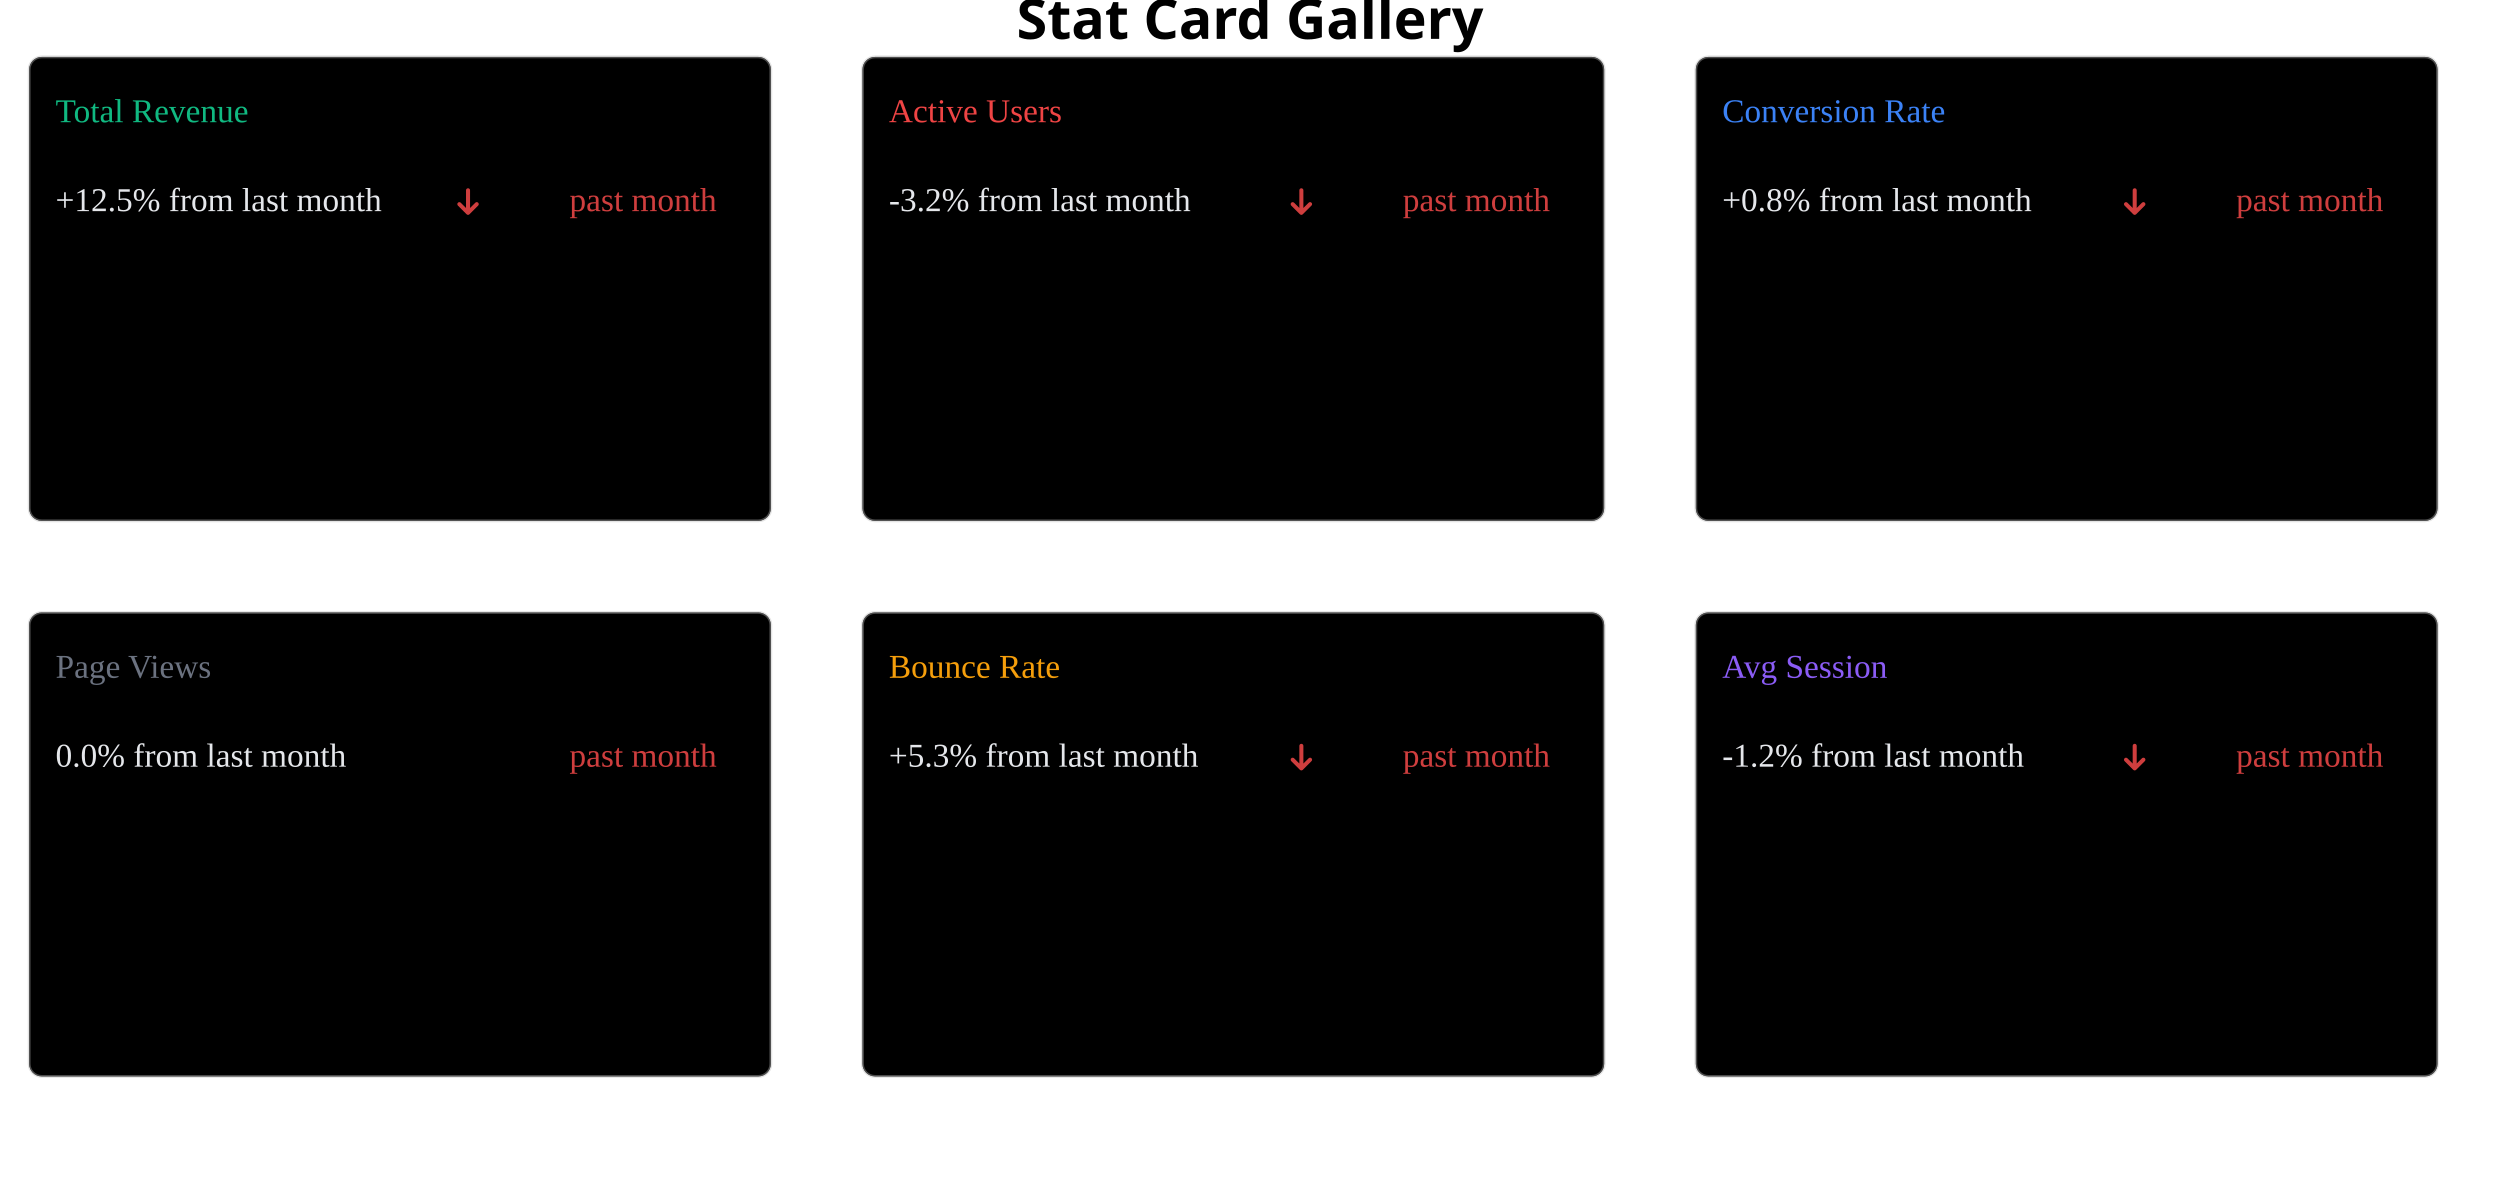
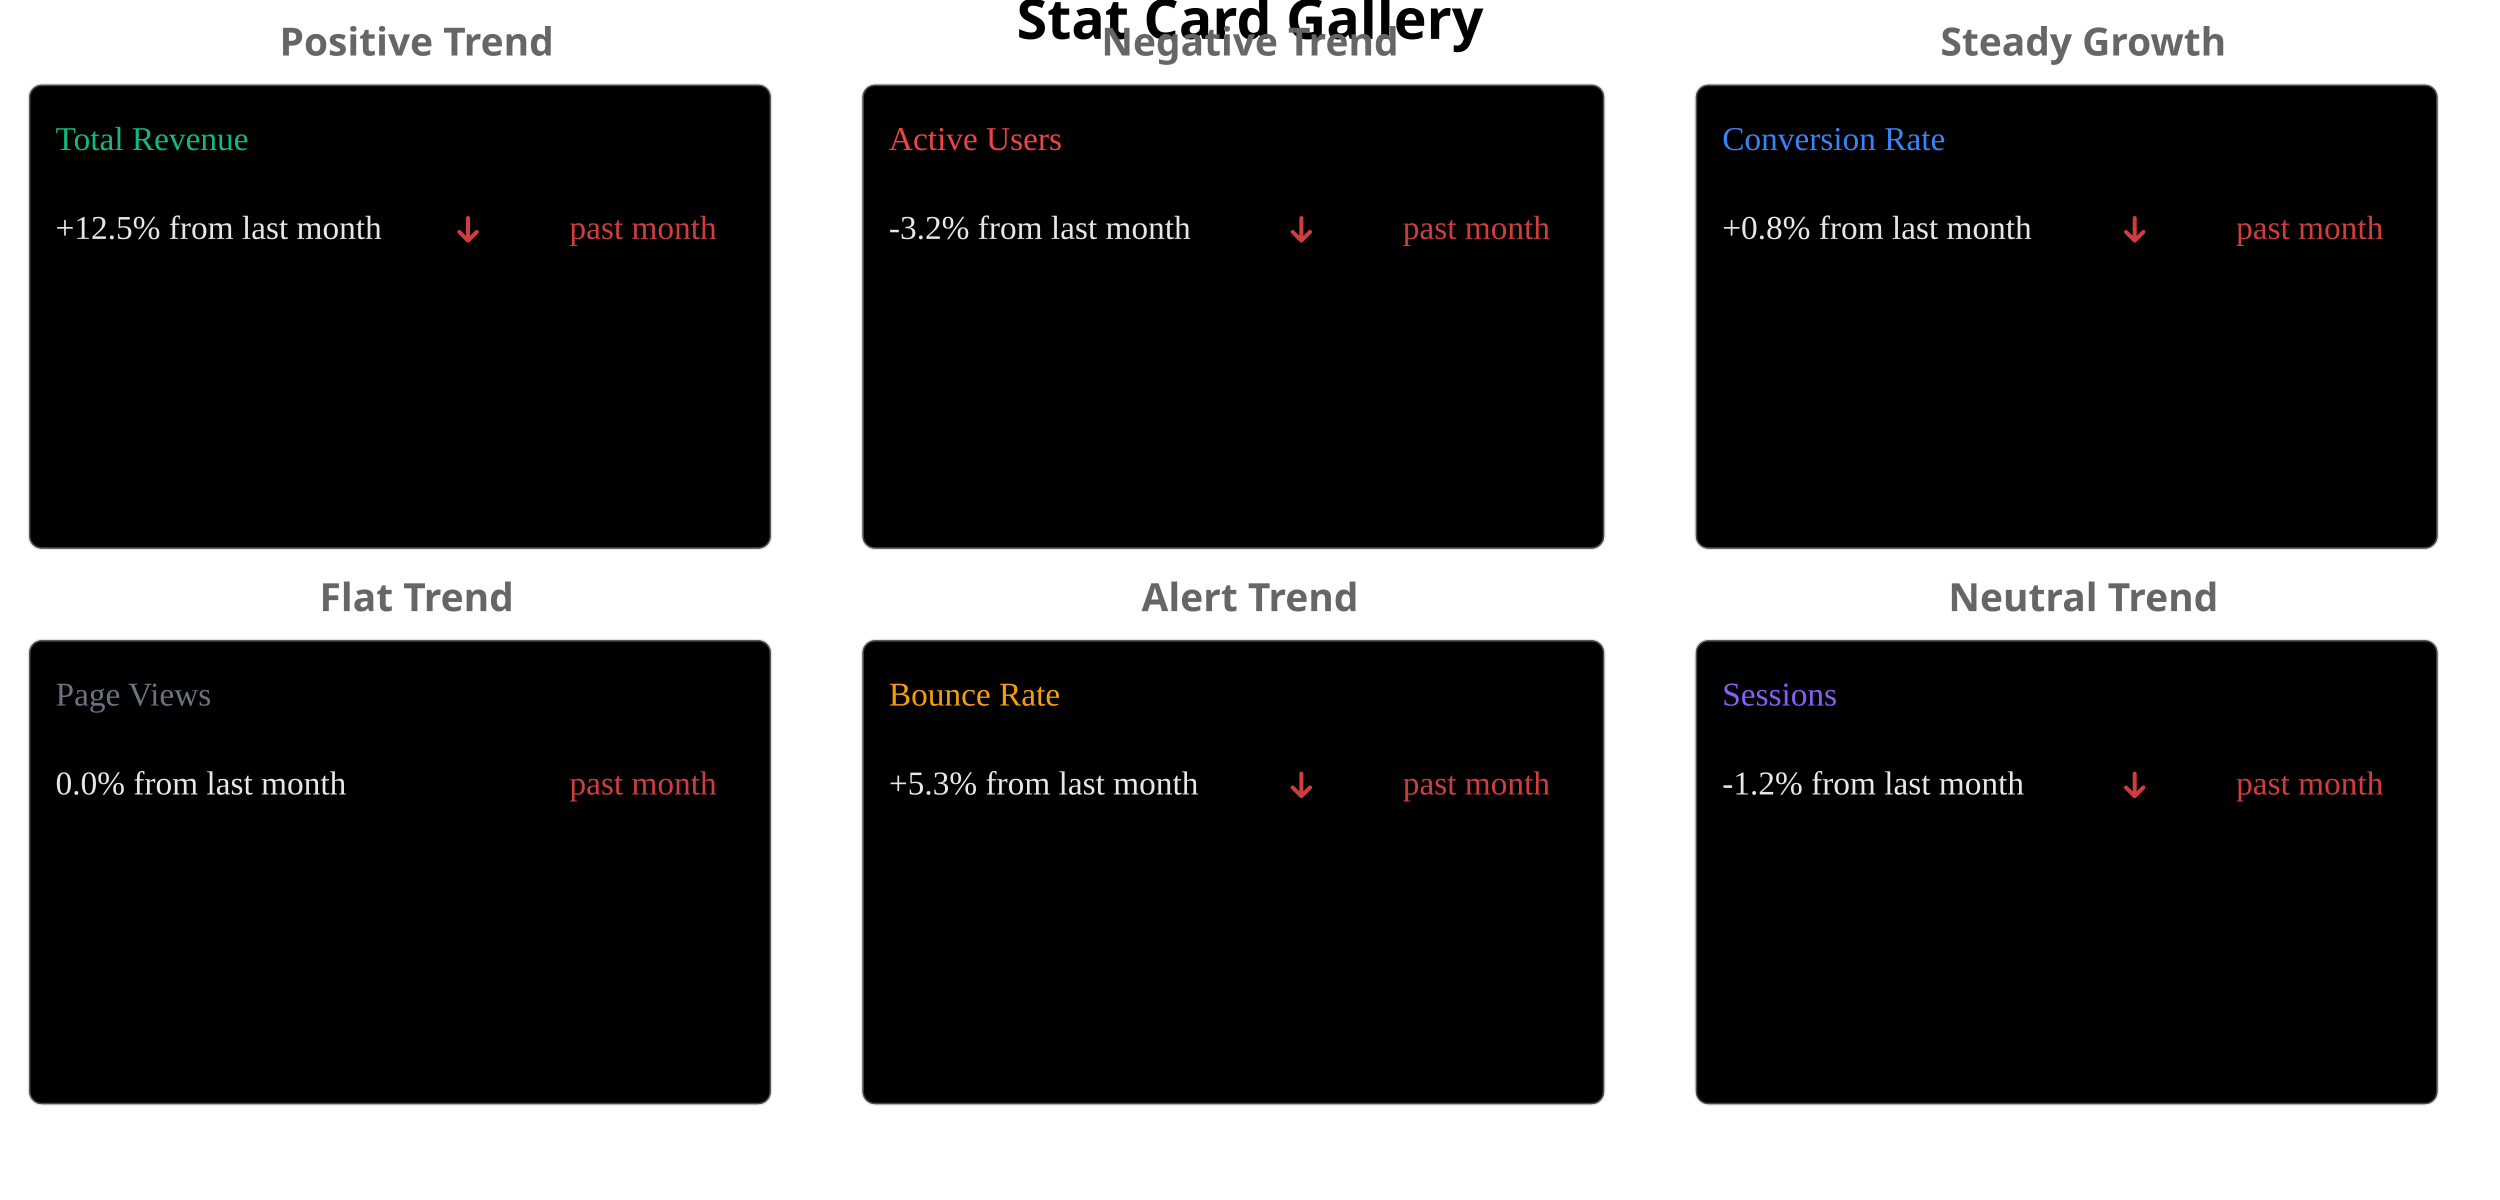
<svg xmlns="http://www.w3.org/2000/svg" width="900" height="432" viewBox="0 0 900 432">
  <rect x="0.00" y="0.00" width="900.00" height="432.00" fill="#ffffff" />
  <text x="450.00" y="14.00" fill="#000000" text-anchor="middle" font-family="sans-serif" font-size="20.00px" font-weight="bold">Stat Card Gallery</text>
-   <g transform="translate(10.00, 20.00)">
-     <g transform="translate(0, 0)">
-       <rect x="0.5" y="0.5" width="267" height="167" rx="4.5" stroke="rgba(0,0,0,0.15)" />
-       <rect x="0.5" y="0.5" width="267" height="167" rx="4.5" stroke="rgba(255,255,255,0.3)" />
-       <text x="10" y="24" class="sans small bold" fill="#10b981">Total Revenue</text>
-       <text x="10" y="56" text-anchor="start" class="mono smaller bold" fill="#E5E7EB">+12.5% from last month</text>
-       <text x="248" y="56" text-anchor="end" class="mono smaller bold" fill="#CF3E3E">past month</text>
-       <g transform="translate(153, 46)">
-         <svg width="12" height="12" viewBox="0 0 12 12" fill="none">
-           <path d="M2.03 7.836L2.03 7.836L5.155 10.961L5.155 10.961C5.244 11.05 5.365 11.1 5.491 11.1C5.617 11.1 5.737 11.05 5.826 10.961L5.826 10.961L8.95 7.837C8.996 7.794 9.033 7.742 9.059 7.684C9.085 7.626 9.099 7.563 9.1 7.499C9.101 7.436 9.089 7.372 9.065 7.313C9.042 7.254 9.006 7.2 8.961 7.155C8.916 7.11 8.862 7.074 8.803 7.051C8.744 7.027 8.68 7.015 8.617 7.016C8.553 7.017 8.49 7.031 8.432 7.057C8.374 7.083 8.322 7.12 8.279 7.166L5.966 9.479L5.966 2.5C5.966 2.374 5.916 2.254 5.827 2.164C5.737 2.075 5.617 2.025 5.491 2.025C5.365 2.025 5.244 2.075 5.155 2.164C5.066 2.254 5.016 2.374 5.016 2.5L5.016 9.479L2.701 7.165L2.701 7.165C2.612 7.076 2.492 7.026 2.366 7.026C2.24 7.026 2.119 7.076 2.03 7.165L2.101 7.235L2.03 7.165C1.941 7.254 1.891 7.374 1.891 7.5C1.891 7.626 1.941 7.747 2.03 7.836Z" fill="#CF3E3E" stroke="#CF3E3E" stroke-width="0.5" />
-         </svg>
+   <g transform="translate(0.00, 20.00)">
+     <text x="150.00" y="0.00" fill="#666" text-anchor="middle" font-family="sans-serif" font-size="14.00px" font-weight="bold">Positive Trend</text>
+     <g transform="translate(10.00, 10.00)">
+       <g transform="translate(0, 0)">
+         <rect x="0.5" y="0.5" width="267" height="167" rx="4.5" stroke="rgba(0,0,0,0.15)" />
+         <rect x="0.5" y="0.5" width="267" height="167" rx="4.5" stroke="rgba(255,255,255,0.3)" />
+         <text x="10" y="24" class="sans small bold" fill="#10b981">Total Revenue</text>
+         <text x="10" y="56" text-anchor="start" class="mono smaller bold" fill="#E5E7EB">+12.5% from last month</text>
+         <text x="248" y="56" text-anchor="end" class="mono smaller bold" fill="#CF3E3E">past month</text>
+         <g transform="translate(153, 46)">
+           <svg width="12" height="12" viewBox="0 0 12 12" fill="none">
+             <path d="M2.03 7.836L2.03 7.836L5.155 10.961L5.155 10.961C5.244 11.05 5.365 11.1 5.491 11.1C5.617 11.1 5.737 11.05 5.826 10.961L5.826 10.961L8.95 7.837C8.996 7.794 9.033 7.742 9.059 7.684C9.085 7.626 9.099 7.563 9.1 7.499C9.101 7.436 9.089 7.372 9.065 7.313C9.042 7.254 9.006 7.2 8.961 7.155C8.916 7.11 8.862 7.074 8.803 7.051C8.744 7.027 8.68 7.015 8.617 7.016C8.553 7.017 8.49 7.031 8.432 7.057C8.374 7.083 8.322 7.12 8.279 7.166L5.966 9.479L5.966 2.5C5.966 2.374 5.916 2.254 5.827 2.164C5.737 2.075 5.617 2.025 5.491 2.025C5.365 2.025 5.244 2.075 5.155 2.164C5.066 2.254 5.016 2.374 5.016 2.5L5.016 9.479L2.701 7.165L2.701 7.165C2.612 7.076 2.492 7.026 2.366 7.026C2.24 7.026 2.119 7.076 2.03 7.165L2.101 7.235L2.03 7.165C1.941 7.254 1.891 7.374 1.891 7.5C1.891 7.626 1.941 7.747 2.03 7.836Z" fill="#CF3E3E" stroke="#CF3E3E" stroke-width="0.5" />
+           </svg>
+         </g>
      </g>
    </g>
  </g>
-   <g transform="translate(310.00, 20.00)">
-     <g transform="translate(0, 0)">
-       <rect x="0.5" y="0.5" width="267" height="167" rx="4.5" stroke="rgba(0,0,0,0.15)" />
-       <rect x="0.5" y="0.5" width="267" height="167" rx="4.5" stroke="rgba(255,255,255,0.3)" />
-       <text x="10" y="24" class="sans small bold" fill="#ef4444">Active Users</text>
-       <text x="10" y="56" text-anchor="start" class="mono smaller bold" fill="#E5E7EB">-3.2% from last month</text>
-       <text x="248" y="56" text-anchor="end" class="mono smaller bold" fill="#CF3E3E">past month</text>
-       <g transform="translate(153, 46)">
-         <svg width="12" height="12" viewBox="0 0 12 12" fill="none">
-           <path d="M2.03 7.836L2.03 7.836L5.155 10.961L5.155 10.961C5.244 11.05 5.365 11.1 5.491 11.1C5.617 11.1 5.737 11.05 5.826 10.961L5.826 10.961L8.95 7.837C8.996 7.794 9.033 7.742 9.059 7.684C9.085 7.626 9.099 7.563 9.1 7.499C9.101 7.436 9.089 7.372 9.065 7.313C9.042 7.254 9.006 7.2 8.961 7.155C8.916 7.11 8.862 7.074 8.803 7.051C8.744 7.027 8.68 7.015 8.617 7.016C8.553 7.017 8.49 7.031 8.432 7.057C8.374 7.083 8.322 7.12 8.279 7.166L5.966 9.479L5.966 2.5C5.966 2.374 5.916 2.254 5.827 2.164C5.737 2.075 5.617 2.025 5.491 2.025C5.365 2.025 5.244 2.075 5.155 2.164C5.066 2.254 5.016 2.374 5.016 2.5L5.016 9.479L2.701 7.165L2.701 7.165C2.612 7.076 2.492 7.026 2.366 7.026C2.24 7.026 2.119 7.076 2.03 7.165L2.101 7.235L2.03 7.165C1.941 7.254 1.891 7.374 1.891 7.5C1.891 7.626 1.941 7.747 2.03 7.836Z" fill="#CF3E3E" stroke="#CF3E3E" stroke-width="0.5" />
-         </svg>
+   <g transform="translate(300.00, 20.00)">
+     <text x="150.00" y="0.00" fill="#666" text-anchor="middle" font-family="sans-serif" font-size="14.00px" font-weight="bold">Negative Trend</text>
+     <g transform="translate(10.00, 10.00)">
+       <g transform="translate(0, 0)">
+         <rect x="0.5" y="0.5" width="267" height="167" rx="4.5" stroke="rgba(0,0,0,0.15)" />
+         <rect x="0.5" y="0.5" width="267" height="167" rx="4.5" stroke="rgba(255,255,255,0.3)" />
+         <text x="10" y="24" class="sans small bold" fill="#ef4444">Active Users</text>
+         <text x="10" y="56" text-anchor="start" class="mono smaller bold" fill="#E5E7EB">-3.2% from last month</text>
+         <text x="248" y="56" text-anchor="end" class="mono smaller bold" fill="#CF3E3E">past month</text>
+         <g transform="translate(153, 46)">
+           <svg width="12" height="12" viewBox="0 0 12 12" fill="none">
+             <path d="M2.03 7.836L2.03 7.836L5.155 10.961L5.155 10.961C5.244 11.05 5.365 11.1 5.491 11.1C5.617 11.1 5.737 11.05 5.826 10.961L5.826 10.961L8.95 7.837C8.996 7.794 9.033 7.742 9.059 7.684C9.085 7.626 9.099 7.563 9.1 7.499C9.101 7.436 9.089 7.372 9.065 7.313C9.042 7.254 9.006 7.2 8.961 7.155C8.916 7.11 8.862 7.074 8.803 7.051C8.744 7.027 8.68 7.015 8.617 7.016C8.553 7.017 8.49 7.031 8.432 7.057C8.374 7.083 8.322 7.12 8.279 7.166L5.966 9.479L5.966 2.5C5.966 2.374 5.916 2.254 5.827 2.164C5.737 2.075 5.617 2.025 5.491 2.025C5.365 2.025 5.244 2.075 5.155 2.164C5.066 2.254 5.016 2.374 5.016 2.5L5.016 9.479L2.701 7.165L2.701 7.165C2.612 7.076 2.492 7.026 2.366 7.026C2.24 7.026 2.119 7.076 2.03 7.165L2.101 7.235L2.03 7.165C1.941 7.254 1.891 7.374 1.891 7.5C1.891 7.626 1.941 7.747 2.03 7.836Z" fill="#CF3E3E" stroke="#CF3E3E" stroke-width="0.5" />
+           </svg>
+         </g>
      </g>
    </g>
  </g>
-   <g transform="translate(610.00, 20.00)">
-     <g transform="translate(0, 0)">
-       <rect x="0.5" y="0.5" width="267" height="167" rx="4.5" stroke="rgba(0,0,0,0.15)" />
-       <rect x="0.5" y="0.5" width="267" height="167" rx="4.5" stroke="rgba(255,255,255,0.3)" />
-       <text x="10" y="24" class="sans small bold" fill="#3b82f6">Conversion Rate</text>
-       <text x="10" y="56" text-anchor="start" class="mono smaller bold" fill="#E5E7EB">+0.8% from last month</text>
-       <text x="248" y="56" text-anchor="end" class="mono smaller bold" fill="#CF3E3E">past month</text>
-       <g transform="translate(153, 46)">
-         <svg width="12" height="12" viewBox="0 0 12 12" fill="none">
-           <path d="M2.03 7.836L2.03 7.836L5.155 10.961L5.155 10.961C5.244 11.05 5.365 11.1 5.491 11.1C5.617 11.1 5.737 11.05 5.826 10.961L5.826 10.961L8.95 7.837C8.996 7.794 9.033 7.742 9.059 7.684C9.085 7.626 9.099 7.563 9.1 7.499C9.101 7.436 9.089 7.372 9.065 7.313C9.042 7.254 9.006 7.2 8.961 7.155C8.916 7.11 8.862 7.074 8.803 7.051C8.744 7.027 8.68 7.015 8.617 7.016C8.553 7.017 8.49 7.031 8.432 7.057C8.374 7.083 8.322 7.12 8.279 7.166L5.966 9.479L5.966 2.5C5.966 2.374 5.916 2.254 5.827 2.164C5.737 2.075 5.617 2.025 5.491 2.025C5.365 2.025 5.244 2.075 5.155 2.164C5.066 2.254 5.016 2.374 5.016 2.5L5.016 9.479L2.701 7.165L2.701 7.165C2.612 7.076 2.492 7.026 2.366 7.026C2.24 7.026 2.119 7.076 2.03 7.165L2.101 7.235L2.03 7.165C1.941 7.254 1.891 7.374 1.891 7.5C1.891 7.626 1.941 7.747 2.03 7.836Z" fill="#CF3E3E" stroke="#CF3E3E" stroke-width="0.5" />
-         </svg>
+   <g transform="translate(600.00, 20.00)">
+     <text x="150.00" y="0.00" fill="#666" text-anchor="middle" font-family="sans-serif" font-size="14.00px" font-weight="bold">Steady Growth</text>
+     <g transform="translate(10.00, 10.00)">
+       <g transform="translate(0, 0)">
+         <rect x="0.5" y="0.5" width="267" height="167" rx="4.5" stroke="rgba(0,0,0,0.15)" />
+         <rect x="0.5" y="0.5" width="267" height="167" rx="4.5" stroke="rgba(255,255,255,0.3)" />
+         <text x="10" y="24" class="sans small bold" fill="#3b82f6">Conversion Rate</text>
+         <text x="10" y="56" text-anchor="start" class="mono smaller bold" fill="#E5E7EB">+0.8% from last month</text>
+         <text x="248" y="56" text-anchor="end" class="mono smaller bold" fill="#CF3E3E">past month</text>
+         <g transform="translate(153, 46)">
+           <svg width="12" height="12" viewBox="0 0 12 12" fill="none">
+             <path d="M2.03 7.836L2.03 7.836L5.155 10.961L5.155 10.961C5.244 11.05 5.365 11.1 5.491 11.1C5.617 11.1 5.737 11.05 5.826 10.961L5.826 10.961L8.95 7.837C8.996 7.794 9.033 7.742 9.059 7.684C9.085 7.626 9.099 7.563 9.1 7.499C9.101 7.436 9.089 7.372 9.065 7.313C9.042 7.254 9.006 7.2 8.961 7.155C8.916 7.11 8.862 7.074 8.803 7.051C8.744 7.027 8.68 7.015 8.617 7.016C8.553 7.017 8.49 7.031 8.432 7.057C8.374 7.083 8.322 7.12 8.279 7.166L5.966 9.479L5.966 2.5C5.966 2.374 5.916 2.254 5.827 2.164C5.737 2.075 5.617 2.025 5.491 2.025C5.365 2.025 5.244 2.075 5.155 2.164C5.066 2.254 5.016 2.374 5.016 2.5L5.016 9.479L2.701 7.165L2.701 7.165C2.612 7.076 2.492 7.026 2.366 7.026C2.24 7.026 2.119 7.076 2.03 7.165L2.101 7.235L2.03 7.165C1.941 7.254 1.891 7.374 1.891 7.5C1.891 7.626 1.941 7.747 2.03 7.836Z" fill="#CF3E3E" stroke="#CF3E3E" stroke-width="0.5" />
+           </svg>
+         </g>
      </g>
    </g>
  </g>
-   <g transform="translate(10.00, 220.00)">
-     <g transform="translate(0, 0)">
-       <rect x="0.5" y="0.5" width="267" height="167" rx="4.5" stroke="rgba(0,0,0,0.15)" />
-       <rect x="0.5" y="0.5" width="267" height="167" rx="4.5" stroke="rgba(255,255,255,0.3)" />
-       <text x="10" y="24" class="sans small bold" fill="#6b7280">Page Views</text>
-       <text x="10" y="56" text-anchor="start" class="mono smaller bold" fill="#E5E7EB">0.0% from last month</text>
-       <text x="248" y="56" text-anchor="end" class="mono smaller bold" fill="#CF3E3E">past month</text>
-     </g>
-   </g>
-   <g transform="translate(310.00, 220.00)">
-     <g transform="translate(0, 0)">
-       <rect x="0.5" y="0.5" width="267" height="167" rx="4.5" stroke="rgba(0,0,0,0.15)" />
-       <rect x="0.5" y="0.5" width="267" height="167" rx="4.5" stroke="rgba(255,255,255,0.3)" />
-       <text x="10" y="24" class="sans small bold" fill="#f59e0b">Bounce Rate</text>
-       <text x="10" y="56" text-anchor="start" class="mono smaller bold" fill="#E5E7EB">+5.3% from last month</text>
-       <text x="248" y="56" text-anchor="end" class="mono smaller bold" fill="#CF3E3E">past month</text>
-       <g transform="translate(153, 46)">
-         <svg width="12" height="12" viewBox="0 0 12 12" fill="none">
-           <path d="M2.03 7.836L2.03 7.836L5.155 10.961L5.155 10.961C5.244 11.05 5.365 11.1 5.491 11.1C5.617 11.1 5.737 11.05 5.826 10.961L5.826 10.961L8.95 7.837C8.996 7.794 9.033 7.742 9.059 7.684C9.085 7.626 9.099 7.563 9.1 7.499C9.101 7.436 9.089 7.372 9.065 7.313C9.042 7.254 9.006 7.2 8.961 7.155C8.916 7.11 8.862 7.074 8.803 7.051C8.744 7.027 8.68 7.015 8.617 7.016C8.553 7.017 8.49 7.031 8.432 7.057C8.374 7.083 8.322 7.12 8.279 7.166L5.966 9.479L5.966 2.5C5.966 2.374 5.916 2.254 5.827 2.164C5.737 2.075 5.617 2.025 5.491 2.025C5.365 2.025 5.244 2.075 5.155 2.164C5.066 2.254 5.016 2.374 5.016 2.5L5.016 9.479L2.701 7.165L2.701 7.165C2.612 7.076 2.492 7.026 2.366 7.026C2.24 7.026 2.119 7.076 2.03 7.165L2.101 7.235L2.03 7.165C1.941 7.254 1.891 7.374 1.891 7.5C1.891 7.626 1.941 7.747 2.03 7.836Z" fill="#CF3E3E" stroke="#CF3E3E" stroke-width="0.5" />
-         </svg>
+   <g transform="translate(0.00, 220.00)">
+     <text x="150.00" y="0.00" fill="#666" text-anchor="middle" font-family="sans-serif" font-size="14.00px" font-weight="bold">Flat Trend</text>
+     <g transform="translate(10.00, 10.00)">
+       <g transform="translate(0, 0)">
+         <rect x="0.5" y="0.5" width="267" height="167" rx="4.5" stroke="rgba(0,0,0,0.15)" />
+         <rect x="0.5" y="0.5" width="267" height="167" rx="4.5" stroke="rgba(255,255,255,0.3)" />
+         <text x="10" y="24" class="sans small bold" fill="#6b7280">Page Views</text>
+         <text x="10" y="56" text-anchor="start" class="mono smaller bold" fill="#E5E7EB">0.0% from last month</text>
+         <text x="248" y="56" text-anchor="end" class="mono smaller bold" fill="#CF3E3E">past month</text>
      </g>
    </g>
  </g>
-   <g transform="translate(610.00, 220.00)">
-     <g transform="translate(0, 0)">
-       <rect x="0.5" y="0.5" width="267" height="167" rx="4.5" stroke="rgba(0,0,0,0.15)" />
-       <rect x="0.5" y="0.5" width="267" height="167" rx="4.5" stroke="rgba(255,255,255,0.3)" />
-       <text x="10" y="24" class="sans small bold" fill="#8b5cf6">Avg Session</text>
-       <text x="10" y="56" text-anchor="start" class="mono smaller bold" fill="#E5E7EB">-1.2% from last month</text>
-       <text x="248" y="56" text-anchor="end" class="mono smaller bold" fill="#CF3E3E">past month</text>
-       <g transform="translate(153, 46)">
-         <svg width="12" height="12" viewBox="0 0 12 12" fill="none">
-           <path d="M2.03 7.836L2.03 7.836L5.155 10.961L5.155 10.961C5.244 11.05 5.365 11.1 5.491 11.1C5.617 11.1 5.737 11.05 5.826 10.961L5.826 10.961L8.95 7.837C8.996 7.794 9.033 7.742 9.059 7.684C9.085 7.626 9.099 7.563 9.1 7.499C9.101 7.436 9.089 7.372 9.065 7.313C9.042 7.254 9.006 7.2 8.961 7.155C8.916 7.11 8.862 7.074 8.803 7.051C8.744 7.027 8.68 7.015 8.617 7.016C8.553 7.017 8.49 7.031 8.432 7.057C8.374 7.083 8.322 7.12 8.279 7.166L5.966 9.479L5.966 2.5C5.966 2.374 5.916 2.254 5.827 2.164C5.737 2.075 5.617 2.025 5.491 2.025C5.365 2.025 5.244 2.075 5.155 2.164C5.066 2.254 5.016 2.374 5.016 2.5L5.016 9.479L2.701 7.165L2.701 7.165C2.612 7.076 2.492 7.026 2.366 7.026C2.24 7.026 2.119 7.076 2.03 7.165L2.101 7.235L2.03 7.165C1.941 7.254 1.891 7.374 1.891 7.5C1.891 7.626 1.941 7.747 2.03 7.836Z" fill="#CF3E3E" stroke="#CF3E3E" stroke-width="0.5" />
-         </svg>
+   <g transform="translate(300.00, 220.00)">
+     <text x="150.00" y="0.00" fill="#666" text-anchor="middle" font-family="sans-serif" font-size="14.00px" font-weight="bold">Alert Trend</text>
+     <g transform="translate(10.00, 10.00)">
+       <g transform="translate(0, 0)">
+         <rect x="0.5" y="0.5" width="267" height="167" rx="4.5" stroke="rgba(0,0,0,0.15)" />
+         <rect x="0.5" y="0.5" width="267" height="167" rx="4.5" stroke="rgba(255,255,255,0.3)" />
+         <text x="10" y="24" class="sans small bold" fill="#f59e0b">Bounce Rate</text>
+         <text x="10" y="56" text-anchor="start" class="mono smaller bold" fill="#E5E7EB">+5.3% from last month</text>
+         <text x="248" y="56" text-anchor="end" class="mono smaller bold" fill="#CF3E3E">past month</text>
+         <g transform="translate(153, 46)">
+           <svg width="12" height="12" viewBox="0 0 12 12" fill="none">
+             <path d="M2.03 7.836L2.03 7.836L5.155 10.961L5.155 10.961C5.244 11.05 5.365 11.1 5.491 11.1C5.617 11.1 5.737 11.05 5.826 10.961L5.826 10.961L8.95 7.837C8.996 7.794 9.033 7.742 9.059 7.684C9.085 7.626 9.099 7.563 9.1 7.499C9.101 7.436 9.089 7.372 9.065 7.313C9.042 7.254 9.006 7.2 8.961 7.155C8.916 7.11 8.862 7.074 8.803 7.051C8.744 7.027 8.68 7.015 8.617 7.016C8.553 7.017 8.49 7.031 8.432 7.057C8.374 7.083 8.322 7.12 8.279 7.166L5.966 9.479L5.966 2.5C5.966 2.374 5.916 2.254 5.827 2.164C5.737 2.075 5.617 2.025 5.491 2.025C5.365 2.025 5.244 2.075 5.155 2.164C5.066 2.254 5.016 2.374 5.016 2.5L5.016 9.479L2.701 7.165L2.701 7.165C2.612 7.076 2.492 7.026 2.366 7.026C2.24 7.026 2.119 7.076 2.03 7.165L2.101 7.235L2.03 7.165C1.941 7.254 1.891 7.374 1.891 7.5C1.891 7.626 1.941 7.747 2.03 7.836Z" fill="#CF3E3E" stroke="#CF3E3E" stroke-width="0.5" />
+           </svg>
+         </g>
+       </g>
+     </g>
+   </g>
+   <g transform="translate(600.00, 220.00)">
+     <text x="150.00" y="0.00" fill="#666" text-anchor="middle" font-family="sans-serif" font-size="14.00px" font-weight="bold">Neutral Trend</text>
+     <g transform="translate(10.00, 10.00)">
+       <g transform="translate(0, 0)">
+         <rect x="0.5" y="0.5" width="267" height="167" rx="4.5" stroke="rgba(0,0,0,0.15)" />
+         <rect x="0.5" y="0.5" width="267" height="167" rx="4.5" stroke="rgba(255,255,255,0.3)" />
+         <text x="10" y="24" class="sans small bold" fill="#8b5cf6">Sessions</text>
+         <text x="10" y="56" text-anchor="start" class="mono smaller bold" fill="#E5E7EB">-1.2% from last month</text>
+         <text x="248" y="56" text-anchor="end" class="mono smaller bold" fill="#CF3E3E">past month</text>
+         <g transform="translate(153, 46)">
+           <svg width="12" height="12" viewBox="0 0 12 12" fill="none">
+             <path d="M2.03 7.836L2.03 7.836L5.155 10.961L5.155 10.961C5.244 11.05 5.365 11.1 5.491 11.1C5.617 11.1 5.737 11.05 5.826 10.961L5.826 10.961L8.95 7.837C8.996 7.794 9.033 7.742 9.059 7.684C9.085 7.626 9.099 7.563 9.1 7.499C9.101 7.436 9.089 7.372 9.065 7.313C9.042 7.254 9.006 7.2 8.961 7.155C8.916 7.11 8.862 7.074 8.803 7.051C8.744 7.027 8.68 7.015 8.617 7.016C8.553 7.017 8.49 7.031 8.432 7.057C8.374 7.083 8.322 7.12 8.279 7.166L5.966 9.479L5.966 2.5C5.966 2.374 5.916 2.254 5.827 2.164C5.737 2.075 5.617 2.025 5.491 2.025C5.365 2.025 5.244 2.075 5.155 2.164C5.066 2.254 5.016 2.374 5.016 2.5L5.016 9.479L2.701 7.165L2.701 7.165C2.612 7.076 2.492 7.026 2.366 7.026C2.24 7.026 2.119 7.076 2.03 7.165L2.101 7.235L2.03 7.165C1.941 7.254 1.891 7.374 1.891 7.5C1.891 7.626 1.941 7.747 2.03 7.836Z" fill="#CF3E3E" stroke="#CF3E3E" stroke-width="0.5" />
+           </svg>
+         </g>
      </g>
    </g>
  </g>
</svg>
